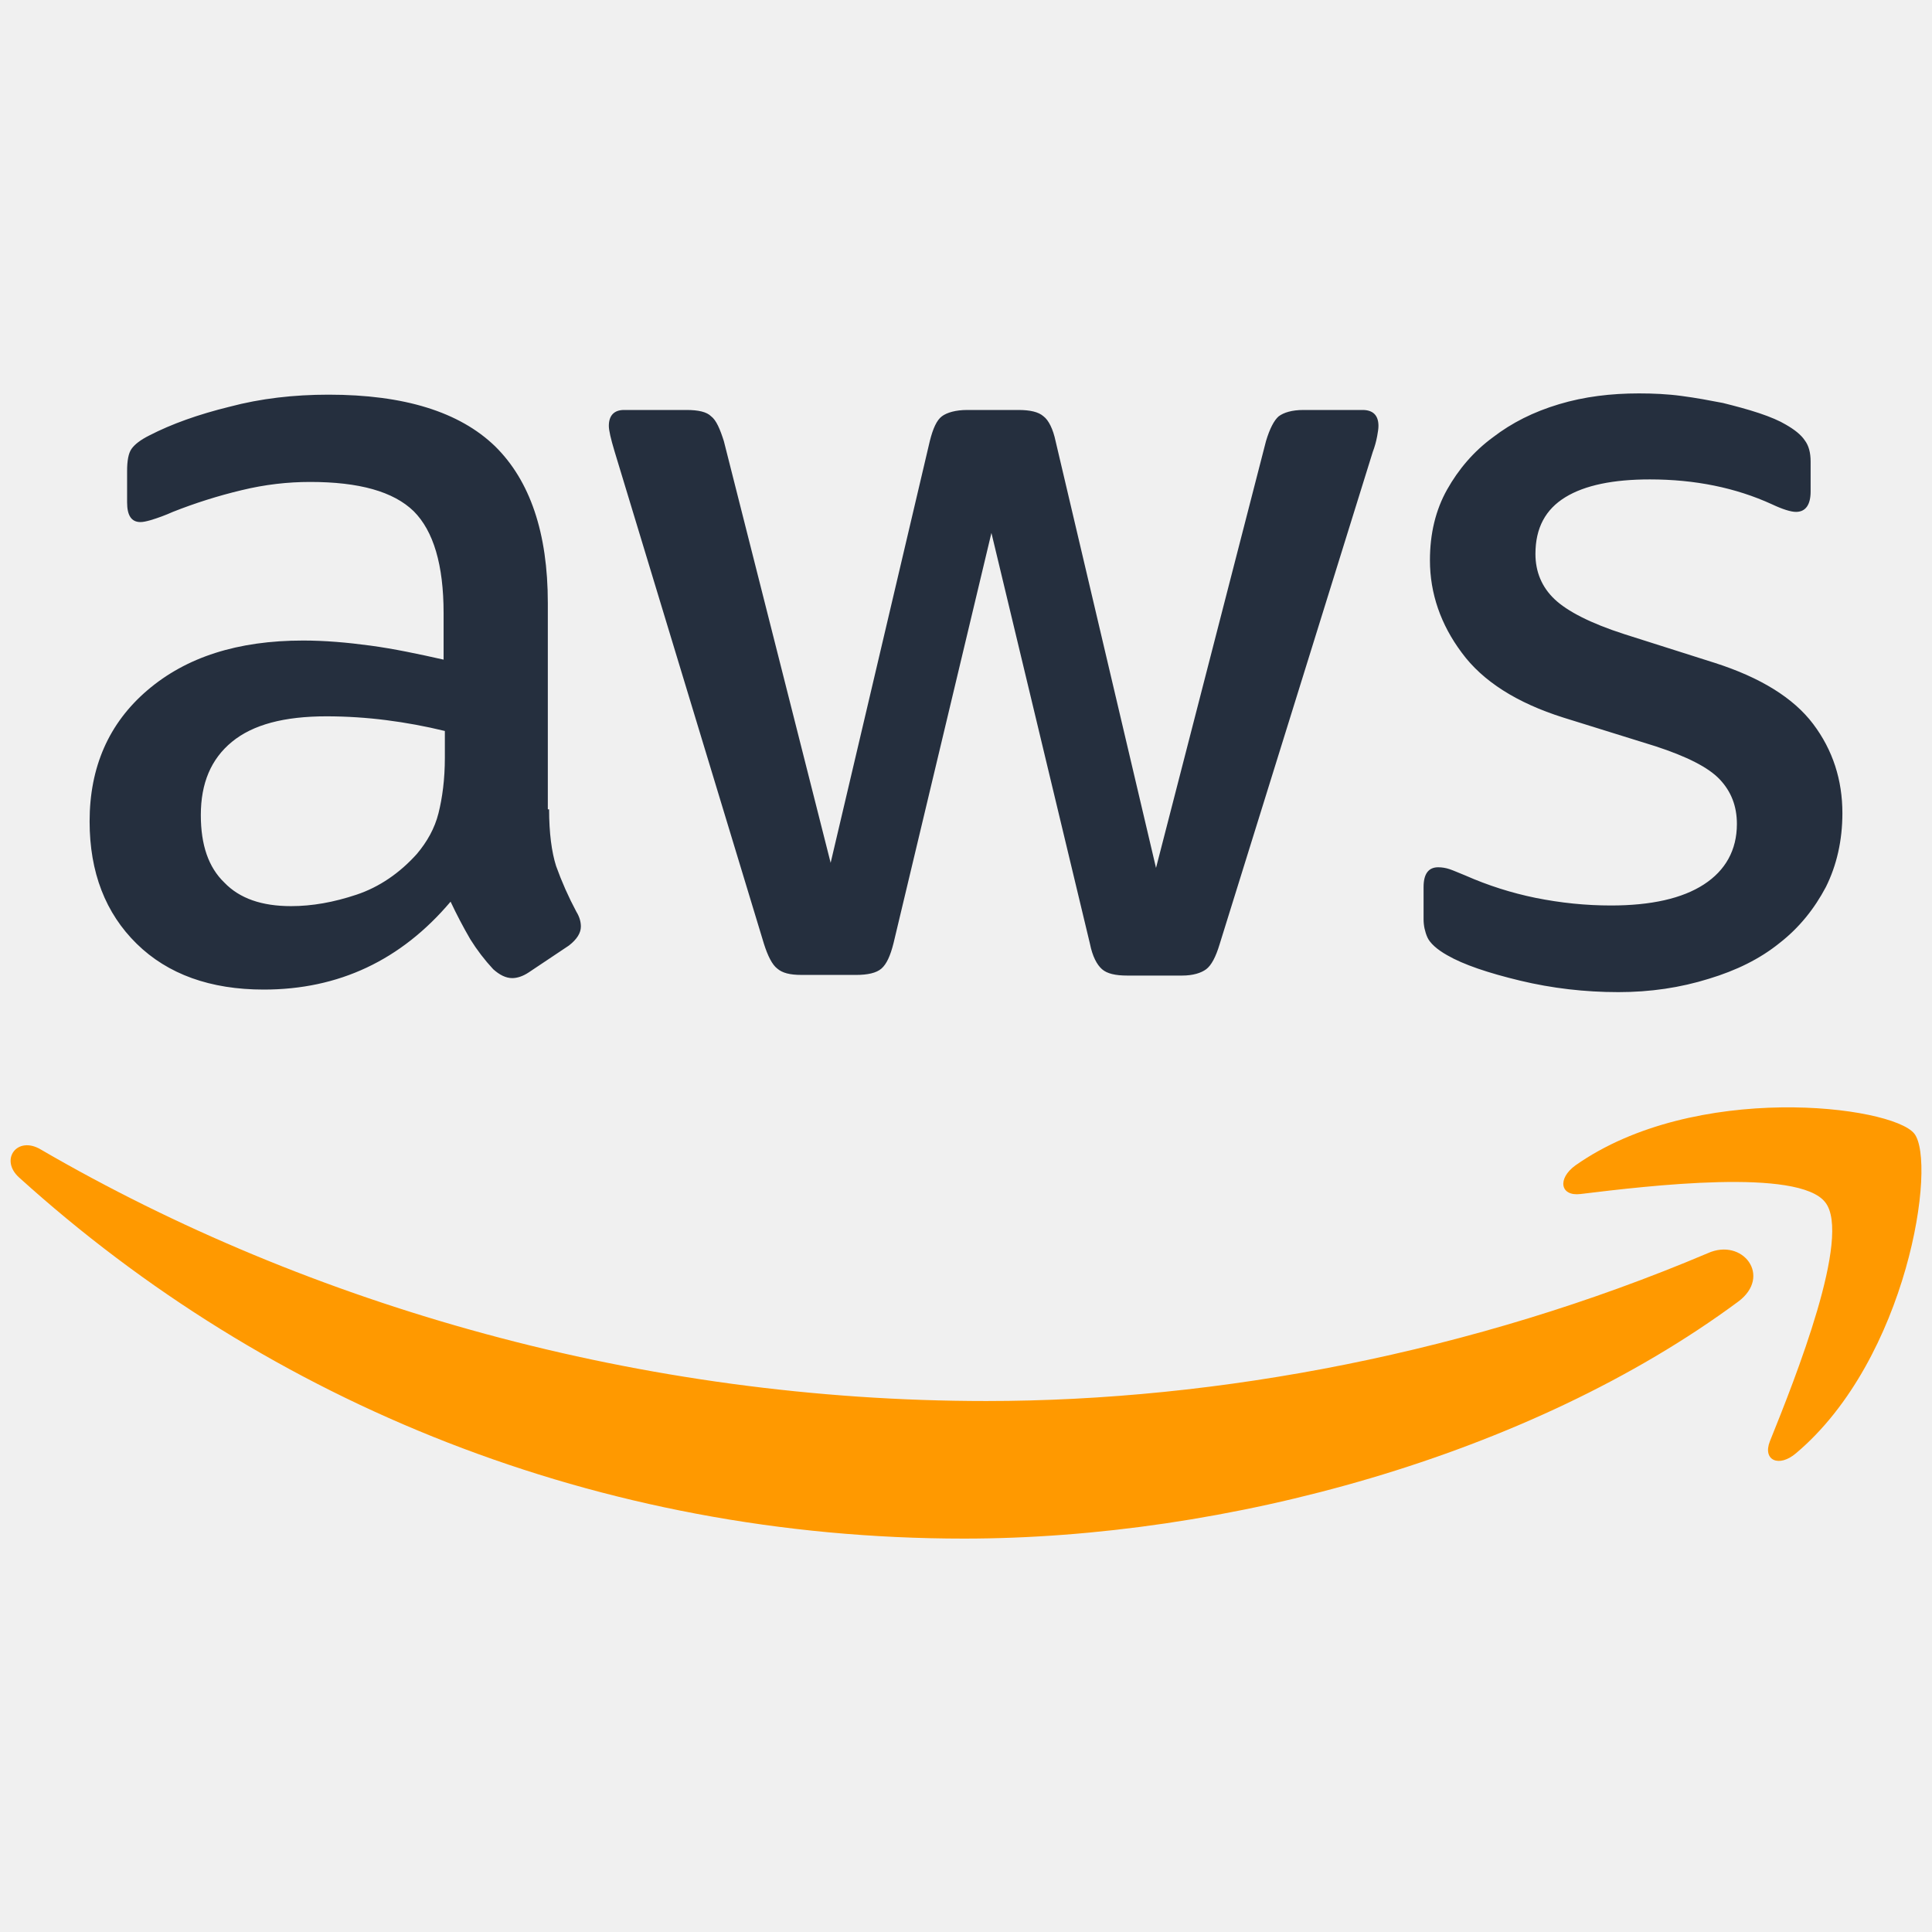
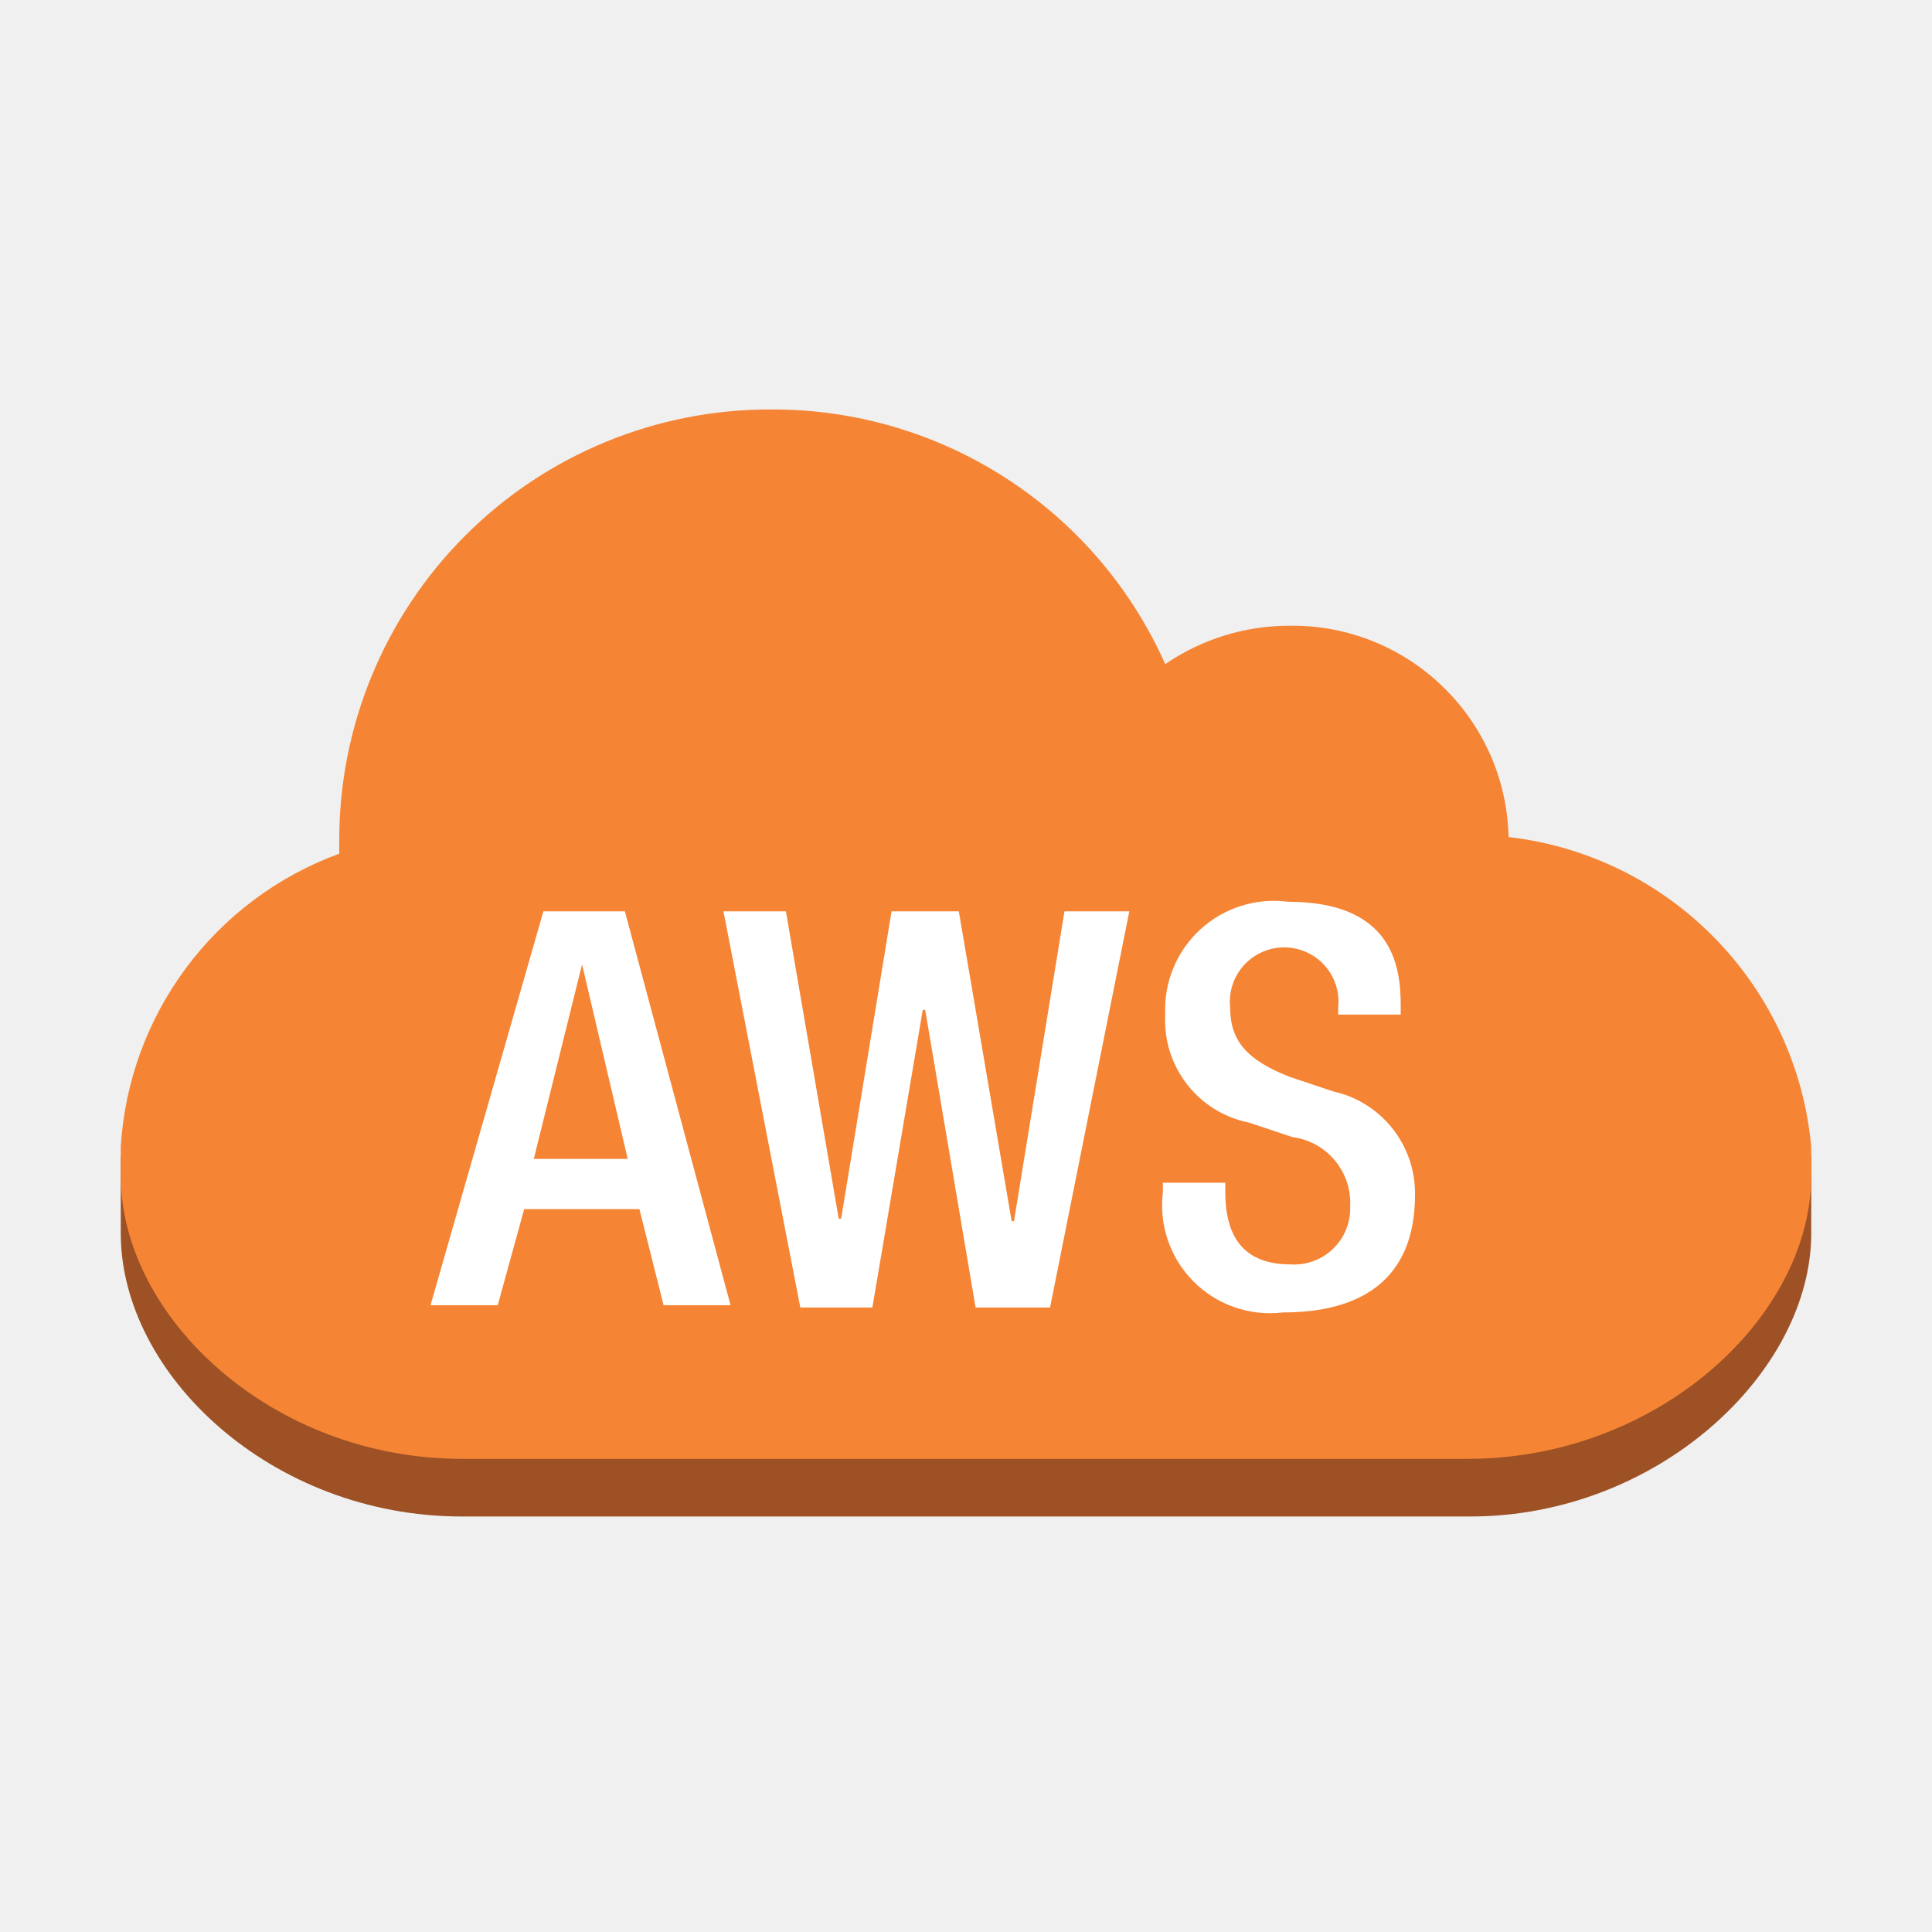
- <svg xmlns="http://www.w3.org/2000/svg" width="800px" height="800px" viewBox="0 -30 150 150" fill="none">
-   <path d="M122.714 62.703c5.28-.643 16.924-2.027 18.997.643 2.072 2.621-2.319 13.649-4.293 18.544-.592 1.484.691 2.077 2.023.94 8.684-7.319 10.954-22.6 9.178-24.825-1.777-2.175-17.023-4.055-26.3 2.473-1.431 1.038-1.184 2.423.395 2.225z" fill="#F90" />
-   <path d="M74.852 89.456c20.28 0 43.865-6.38 60.099-18.396 2.664-1.978.345-4.994-2.369-3.758-18.207 7.714-37.993 11.473-56.003 11.473-26.694 0-52.5-7.368-73.42-19.533-1.827-1.088-3.208.791-1.679 2.176 19.343 17.505 44.951 28.038 73.372 28.038z" fill="#F90" />
-   <path d="M42.632 32.835c0 1.83.197 3.313.542 4.401a26.505 26.505 0 001.58 3.56c.246.396.345.792.345 1.138 0 .495-.296.99-.938 1.484l-3.108 2.077c-.444.296-.889.445-1.283.445-.494 0-.987-.248-1.48-.693a15.29 15.29 0 01-1.777-2.324 38.28 38.28 0 01-1.53-2.918c-3.848 4.55-8.684 6.825-14.506 6.825-4.145 0-7.45-1.187-9.868-3.56-2.418-2.374-3.652-5.54-3.652-9.495 0-4.204 1.48-7.616 4.49-10.187 3.01-2.572 7.007-3.857 12.09-3.857 1.677 0 3.404.148 5.23.395 1.825.248 3.7.643 5.674 1.088v-3.61c0-3.758-.79-6.379-2.32-7.912-1.578-1.533-4.243-2.274-8.042-2.274-1.727 0-3.503.197-5.329.642a39.247 39.247 0 00-5.329 1.682 14.14 14.14 0 01-1.727.643c-.345.098-.592.148-.79.148-.69 0-1.036-.494-1.036-1.533V6.577c0-.791.1-1.385.346-1.73.246-.347.69-.693 1.381-1.04 1.727-.89 3.8-1.631 6.217-2.225C20.23.94 22.797.642 25.51.642c5.872 0 10.164 1.336 12.927 4.006 2.714 2.67 4.096 6.726 4.096 12.165v16.022h.099zm-20.033 7.517c1.628 0 3.306-.297 5.082-.89 1.776-.594 3.355-1.682 4.687-3.165.79-.94 1.382-1.978 1.678-3.165.296-1.187.493-2.621.493-4.302v-2.077a41.135 41.135 0 00-4.539-.84 37.099 37.099 0 00-4.638-.298c-3.306 0-5.724.643-7.352 1.978-1.628 1.336-2.418 3.215-2.418 5.687 0 2.324.592 4.055 1.826 5.242 1.184 1.236 2.911 1.83 5.18 1.83zm39.621 5.34c-.888 0-1.48-.148-1.875-.494-.394-.297-.74-.99-1.036-1.929L47.714 5.044c-.296-.99-.444-1.632-.444-1.978 0-.791.394-1.236 1.184-1.236h4.835c.938 0 1.58.148 1.925.494.395.297.69.99.987 1.929l8.29 32.736 7.697-32.736c.246-.99.542-1.632.937-1.929.395-.297 1.085-.494 1.974-.494h3.947c.938 0 1.579.148 1.974.494.395.297.74.99.937 1.929l7.796 33.132L98.29 4.253c.295-.99.64-1.632.986-1.929.395-.297 1.036-.494 1.925-.494h4.588c.79 0 1.234.395 1.234 1.236 0 .247-.049.494-.099.791a7.041 7.041 0 01-.345 1.236L94.688 43.32c-.297.989-.642 1.631-1.037 1.928-.394.297-1.036.495-1.875.495h-4.243c-.938 0-1.58-.149-1.974-.495-.394-.346-.74-.989-.937-1.978l-7.648-31.895-7.599 31.846c-.247.989-.543 1.632-.938 1.978-.394.346-1.085.494-1.973.494H62.22zm63.405 1.336c-2.566 0-5.132-.297-7.599-.89-2.467-.594-4.391-1.237-5.674-1.979-.79-.445-1.332-.94-1.53-1.384a3.503 3.503 0 01-.296-1.385v-2.522c0-1.038.395-1.533 1.135-1.533.296 0 .592.05.888.148.296.1.74.297 1.234.495a26.791 26.791 0 005.428 1.73c1.973.396 3.898.594 5.871.594 3.109 0 5.527-.544 7.204-1.632 1.678-1.088 2.566-2.67 2.566-4.698 0-1.384-.444-2.521-1.332-3.461-.888-.94-2.566-1.78-4.984-2.571l-7.154-2.226c-3.602-1.137-6.267-2.818-7.895-5.044-1.628-2.176-2.467-4.599-2.467-7.17 0-2.077.444-3.907 1.332-5.489.888-1.582 2.072-2.967 3.553-4.055 1.48-1.137 3.157-1.978 5.131-2.571 1.974-.594 4.046-.841 6.217-.841 1.086 0 2.221.05 3.306.198 1.135.148 2.171.346 3.207.544.987.247 1.925.494 2.813.79.888.298 1.579.594 2.072.891.691.396 1.185.791 1.481 1.236.296.396.444.94.444 1.632V8.16c0 1.039-.395 1.583-1.135 1.583-.395 0-1.036-.198-1.875-.594-2.813-1.285-5.971-1.928-9.474-1.928-2.812 0-5.033.445-6.562 1.384-1.53.94-2.319 2.374-2.319 4.402 0 1.384.493 2.57 1.48 3.51s2.812 1.88 5.427 2.72l7.007 2.226c3.553 1.137 6.118 2.72 7.648 4.747 1.53 2.027 2.27 4.351 2.27 6.923 0 2.126-.444 4.055-1.283 5.736-.888 1.681-2.072 3.165-3.602 4.352-1.53 1.236-3.355 2.126-5.477 2.769-2.22.692-4.54 1.039-7.056 1.039z" fill="#252F3E" />
+ <svg xmlns="http://www.w3.org/2000/svg" width="800px" height="800px" viewBox="0 0 32 32">
+   <path d="M30,19.152v1.273c0,2.307-2.545,4.693-5.648,4.693H7.648C4.506,25.118,2,22.771,2,20.424V19.152Z" style="fill:#9d5125" />
+   <path d="M12.778,6.782A7.112,7.112,0,0,1,19.3,11a3.638,3.638,0,0,1,2.068-.636,3.583,3.583,0,0,1,3.619,3.5A5.69,5.69,0,0,1,30,18.993v.477c0,2.347-2.545,4.693-5.688,4.693H7.648C4.506,24.163,2,21.816,2,19.47v-.477A5.527,5.527,0,0,1,5.619,14.14v-.2A7.129,7.129,0,0,1,12.778,6.782Z" style="fill:#f58535" />
+   <path d="M9,15.095,7.131,21.618H8.244l.438-1.591h1.909l.4,1.591H12.1l-1.75-6.523Zm-.159,4.1.8-3.222h0l.756,3.222Z" style="fill:#fff" />
+   <polygon points="16.795 20.226 16.756 20.226 15.881 15.095 14.767 15.095 13.932 20.186 13.892 20.186 13.017 15.095 11.983 15.095 13.256 21.657 14.449 21.657 15.284 16.726 15.324 16.726 16.159 21.657 17.392 21.657 18.705 15.095 17.631 15.095 16.795 20.226" style="fill:#fff" />
+   <path d="M22.085,18.078l-.716-.239c-.716-.278-.994-.6-.994-1.153a.9.9,0,1,1,1.79,0v.119H23.2v-.159c0-.676-.159-1.71-1.869-1.71A1.8,1.8,0,0,0,19.3,16.805a1.729,1.729,0,0,0,1.392,1.79l.716.239a1.1,1.1,0,0,1,.955,1.153.928.928,0,0,1-.994.955q-1.074,0-1.074-1.193v-.159H19.261v.159a1.786,1.786,0,0,0,1.989,1.989c1.312,0,2.187-.557,2.187-1.949A1.728,1.728,0,0,0,22.085,18.078Z" style="fill:#fff" />
</svg>
